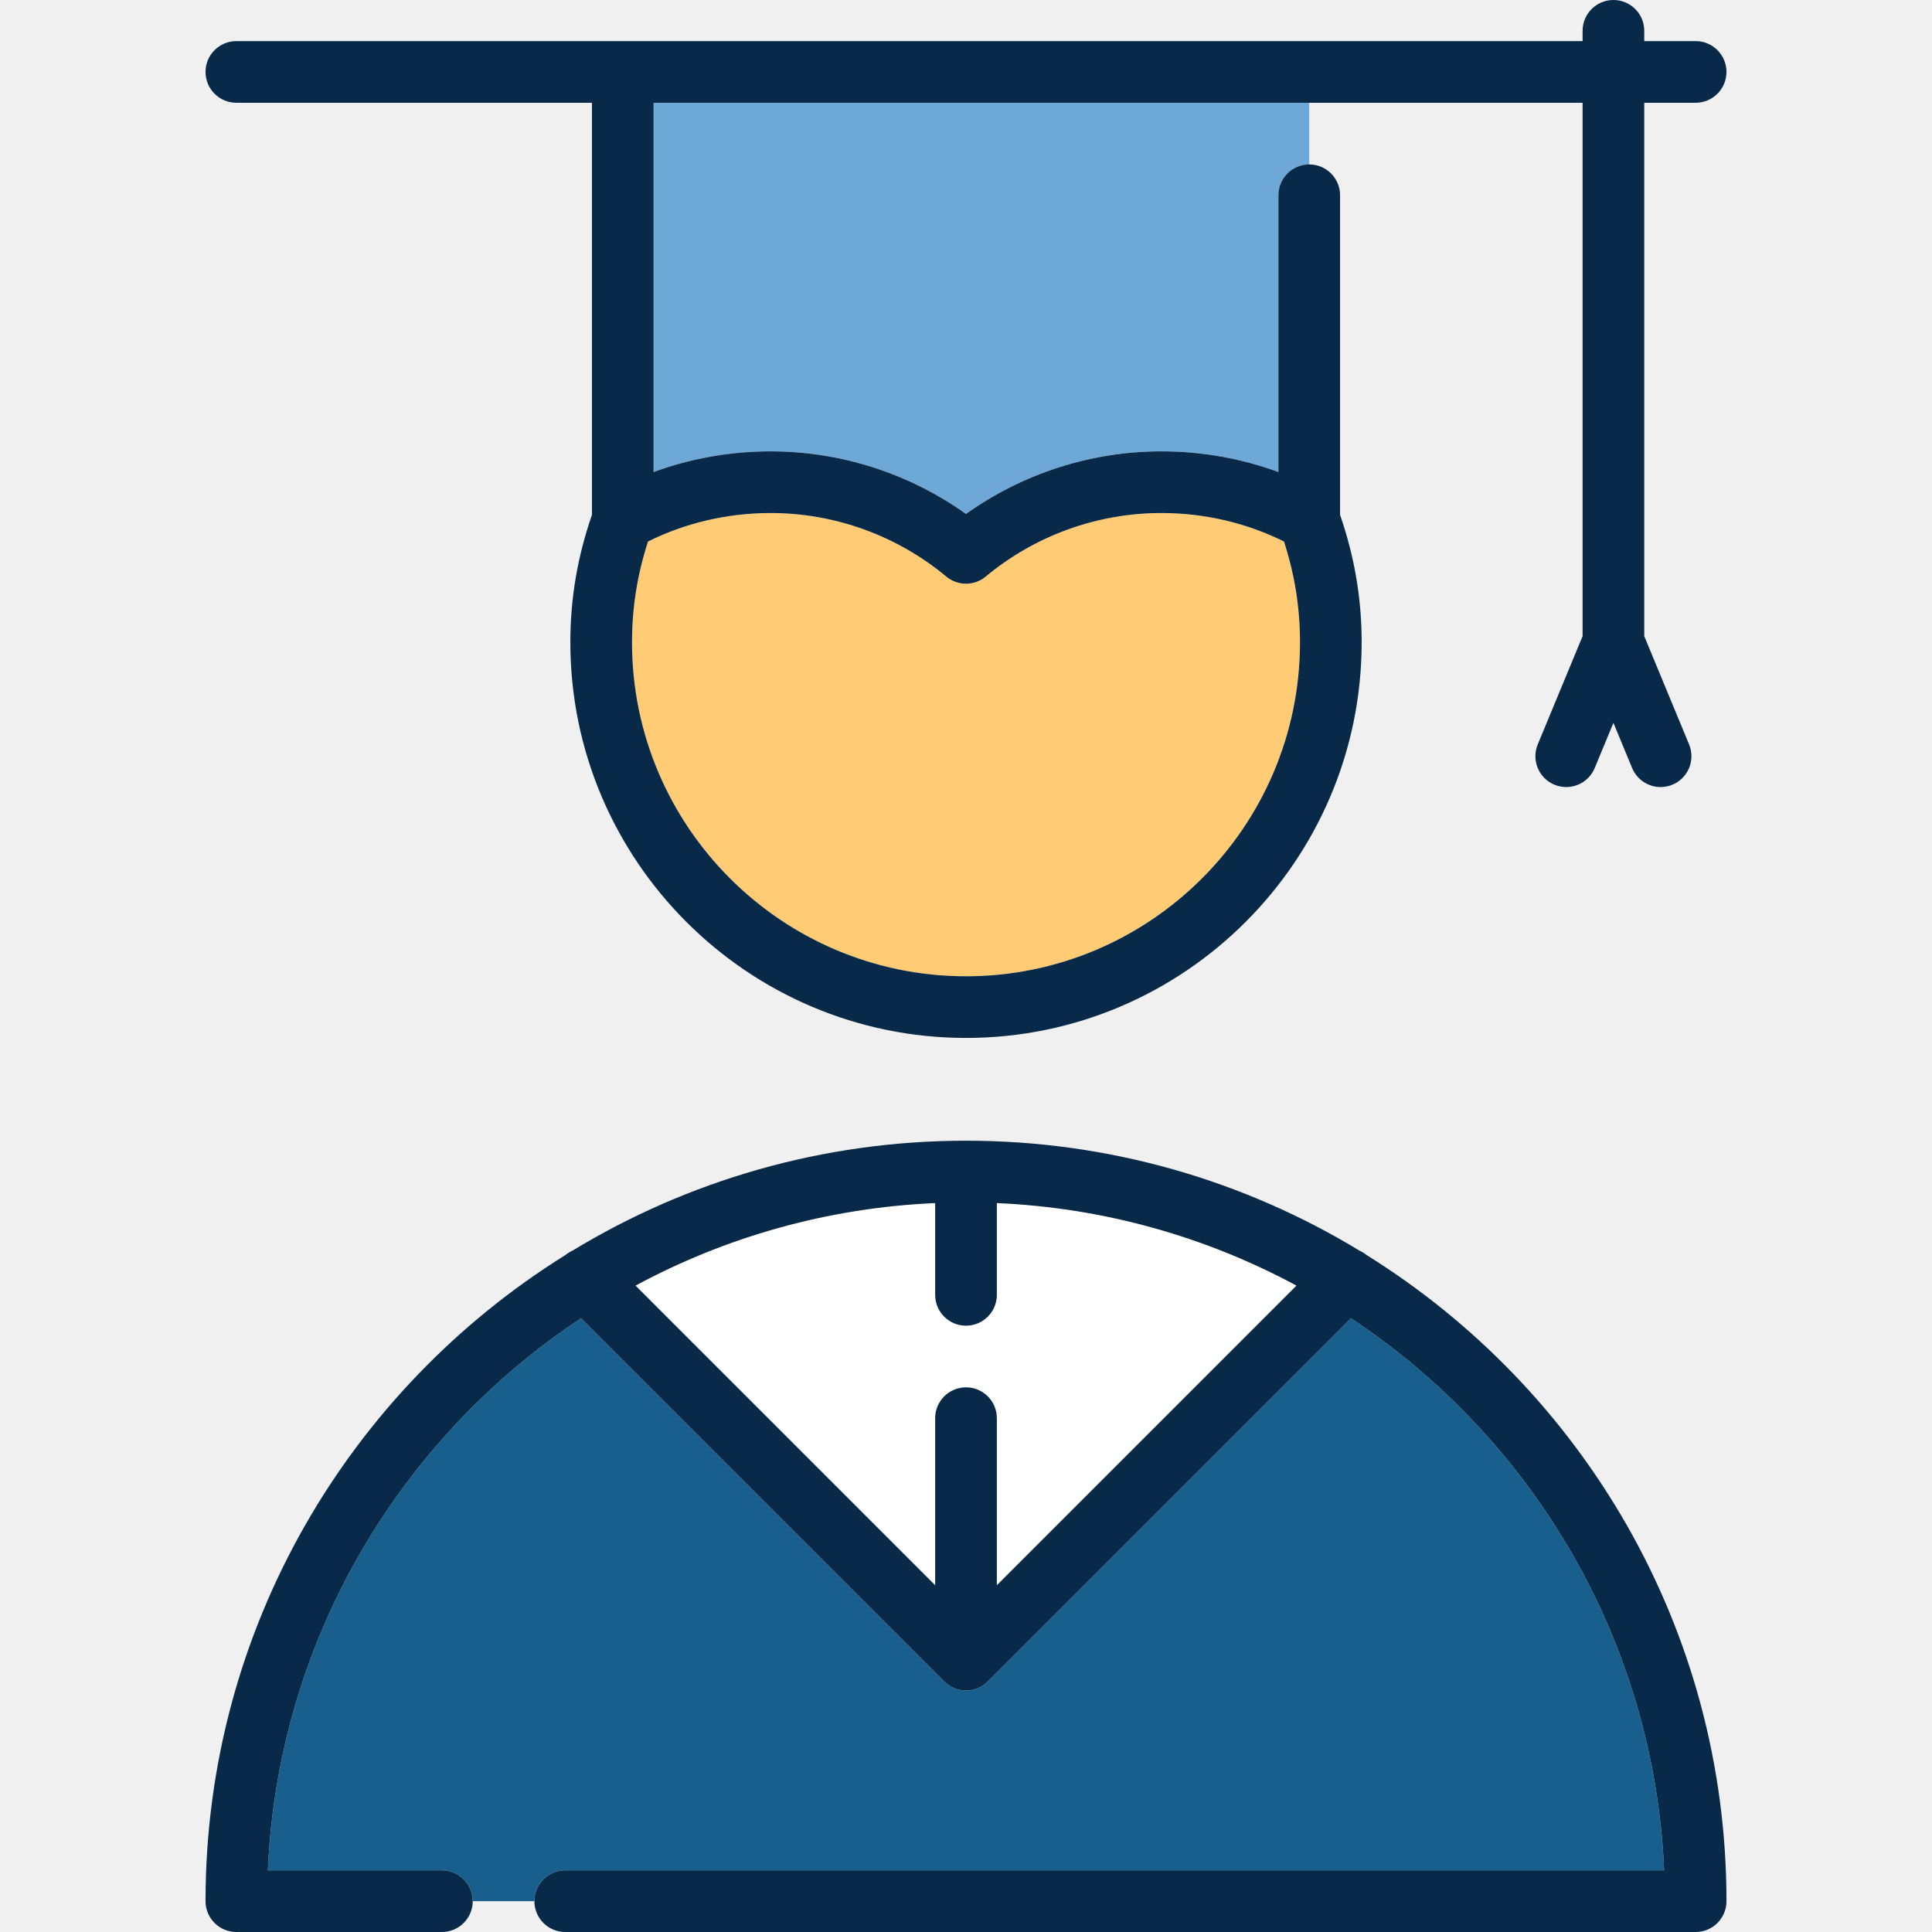
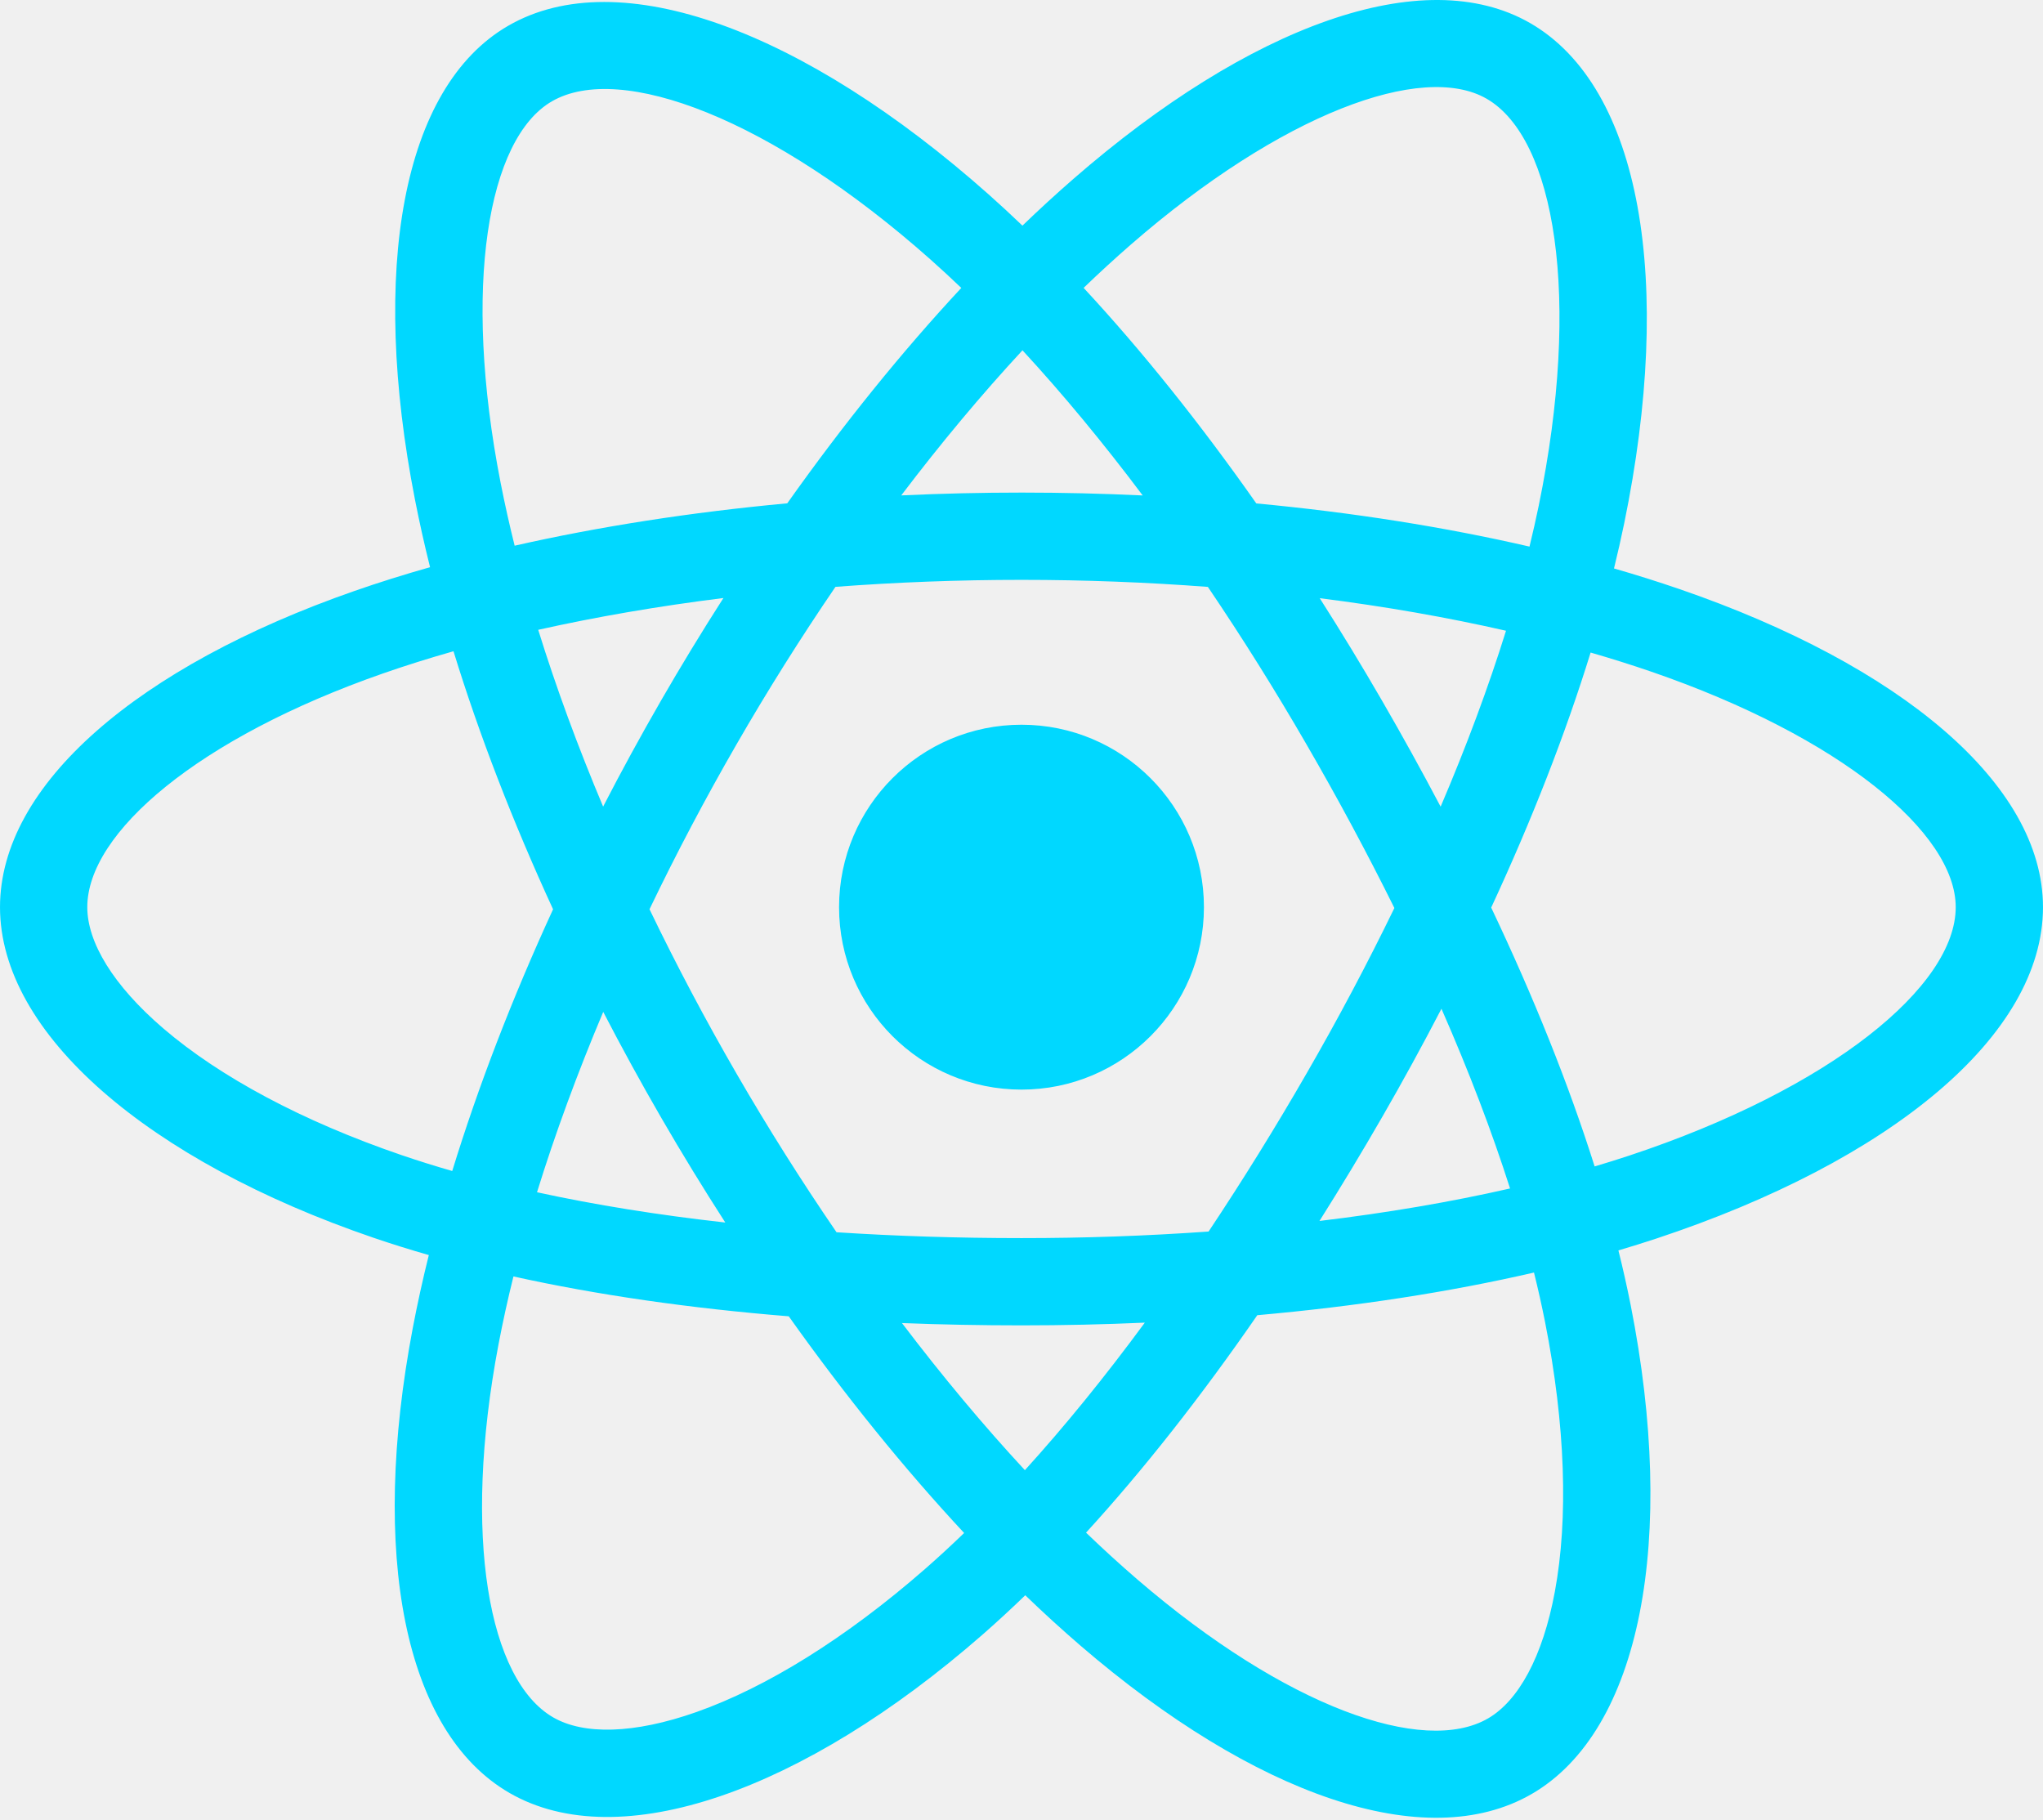
- <svg xmlns="http://www.w3.org/2000/svg" height="800px" width="800px" version="1.1" id="Capa_1" viewBox="0 0 470 470" xml:space="preserve">
-   <g>
-     <path style="fill:#FFFFFF;" d="M315.393,312.75c-21.88-11.793-46.62-18.931-72.893-20.077V315c0,4.143-3.358,7.5-7.5,7.5   s-7.5-3.357-7.5-7.5v-22.327c-26.272,1.146-51.013,8.284-72.893,20.077l72.893,72.894V345c0-4.143,3.358-7.5,7.5-7.5   s7.5,3.357,7.5,7.5v40.644L315.393,312.75z" />
-     <path style="fill:#FFCC75;" d="M153.75,156.25c0,44.802,36.449,81.25,81.25,81.25s81.25-36.448,81.25-81.25   c0-8.416-1.284-16.464-3.891-24.514c-9.108-4.539-19.365-6.933-29.85-6.933c-15.563,0-30.732,5.49-42.712,15.459   c-1.39,1.156-3.094,1.734-4.797,1.734s-3.407-0.578-4.797-1.734c-11.979-9.969-27.148-15.459-42.712-15.459   c-10.485,0-20.742,2.395-29.85,6.933C155.034,139.786,153.75,147.834,153.75,156.25z" />
-     <path style="fill:#6DA8D6;" d="M159,114.834c9.013-3.311,18.68-5.031,28.491-5.031c17.04,0,33.69,5.371,47.509,15.229   c13.819-9.858,30.47-15.229,47.509-15.229c9.811,0,19.478,1.721,28.491,5.031V47.5c0-4.143,3.358-7.5,7.5-7.5V25H159V114.834z" />
-     <path style="fill:#185F8D;" d="M137.5,455h267.337c-2.444-56.051-32.163-105.136-76.177-134.303l-88.356,88.357   c-0.018,0.018-0.038,0.033-0.057,0.051c-0.156,0.153-0.317,0.301-0.486,0.44c-0.054,0.044-0.112,0.082-0.167,0.125   c-0.139,0.107-0.277,0.215-0.423,0.313c-0.049,0.033-0.101,0.06-0.151,0.091c-0.157,0.101-0.315,0.199-0.48,0.288   c-0.037,0.02-0.075,0.035-0.112,0.054c-0.181,0.093-0.363,0.182-0.552,0.261c-0.026,0.011-0.054,0.019-0.081,0.029   c-0.2,0.08-0.402,0.155-0.609,0.218c-0.026,0.008-0.054,0.013-0.08,0.021c-0.207,0.061-0.416,0.116-0.63,0.158   c-0.059,0.012-0.119,0.017-0.178,0.027c-0.182,0.032-0.363,0.063-0.549,0.082c-0.248,0.025-0.498,0.038-0.749,0.038   s-0.501-0.013-0.749-0.038c-0.186-0.019-0.368-0.05-0.549-0.082c-0.059-0.01-0.119-0.016-0.178-0.027   c-0.214-0.042-0.423-0.098-0.63-0.158c-0.026-0.008-0.054-0.013-0.08-0.021c-0.208-0.063-0.41-0.138-0.609-0.218   c-0.027-0.011-0.054-0.019-0.081-0.029c-0.189-0.079-0.371-0.168-0.552-0.261c-0.037-0.019-0.076-0.035-0.112-0.054   c-0.165-0.088-0.323-0.187-0.48-0.288c-0.05-0.031-0.102-0.059-0.151-0.091c-0.146-0.098-0.285-0.206-0.423-0.313   c-0.055-0.043-0.113-0.081-0.167-0.125c-0.169-0.139-0.33-0.287-0.486-0.44c-0.018-0.018-0.039-0.033-0.057-0.051l-88.356-88.357   C97.326,349.864,67.607,398.949,65.163,455H107.5c4.142,0,7.5,3.357,7.5,7.5h15C130,458.357,133.358,455,137.5,455z" />
-     <path style="fill:#082947;" d="M332.455,305.319c-0.527-0.439-1.102-0.789-1.704-1.061C302.801,287.283,270.022,277.5,235,277.5   s-67.801,9.783-95.751,26.758c-0.602,0.272-1.177,0.622-1.704,1.061C85.033,337.996,50,396.229,50,462.5c0,4.143,3.358,7.5,7.5,7.5   h50c4.142,0,7.5-3.357,7.5-7.5s-3.358-7.5-7.5-7.5H65.163c2.444-56.051,32.163-105.136,76.177-134.303l88.356,88.357   c0.018,0.018,0.038,0.033,0.057,0.051c0.156,0.153,0.317,0.301,0.486,0.44c0.054,0.044,0.112,0.082,0.167,0.125   c0.139,0.107,0.277,0.215,0.423,0.313c0.049,0.033,0.101,0.06,0.151,0.091c0.157,0.101,0.315,0.199,0.48,0.288   c0.037,0.02,0.075,0.035,0.112,0.054c0.181,0.093,0.363,0.182,0.552,0.261c0.026,0.011,0.054,0.019,0.081,0.029   c0.2,0.08,0.402,0.155,0.609,0.218c0.026,0.008,0.054,0.013,0.08,0.021c0.207,0.061,0.416,0.116,0.63,0.158   c0.059,0.012,0.119,0.017,0.178,0.027c0.182,0.032,0.363,0.063,0.549,0.082c0.248,0.025,0.498,0.038,0.749,0.038   s0.501-0.013,0.749-0.038c0.186-0.019,0.368-0.05,0.549-0.082c0.059-0.01,0.119-0.016,0.178-0.027   c0.214-0.042,0.423-0.098,0.63-0.158c0.026-0.008,0.054-0.013,0.08-0.021c0.208-0.063,0.41-0.138,0.609-0.218   c0.027-0.011,0.054-0.019,0.081-0.029c0.189-0.079,0.371-0.168,0.552-0.261c0.037-0.019,0.076-0.035,0.112-0.054   c0.165-0.088,0.323-0.187,0.48-0.288c0.05-0.031,0.102-0.059,0.151-0.091c0.146-0.098,0.285-0.206,0.423-0.313   c0.055-0.043,0.113-0.081,0.167-0.125c0.169-0.139,0.33-0.287,0.486-0.44c0.018-0.018,0.039-0.033,0.057-0.051l88.356-88.357   c44.014,29.167,73.733,78.252,76.177,134.303H137.5c-4.142,0-7.5,3.357-7.5,7.5s3.358,7.5,7.5,7.5h275c4.142,0,7.5-3.357,7.5-7.5   C420,396.229,384.967,337.996,332.455,305.319z M235,337.5c-4.142,0-7.5,3.357-7.5,7.5v40.644l-72.893-72.894   c21.88-11.793,46.62-18.931,72.893-20.077V315c0,4.143,3.358,7.5,7.5,7.5s7.5-3.357,7.5-7.5v-22.327   c26.272,1.146,51.013,8.284,72.893,20.077L242.5,385.644V345C242.5,340.857,239.142,337.5,235,337.5z" />
-     <path style="fill:#082947;" d="M57.5,25H144v100.258c-3.518,10.175-5.25,20.329-5.25,30.992c0,53.072,43.178,96.25,96.25,96.25   s96.25-43.178,96.25-96.25c0-10.663-1.732-20.817-5.25-30.992V47.5c0-4.143-3.358-7.5-7.5-7.5s-7.5,3.357-7.5,7.5v67.334   c-9.013-3.311-18.68-5.031-28.491-5.031c-17.04,0-33.69,5.371-47.509,15.229c-13.819-9.858-30.47-15.229-47.509-15.229   c-9.811,0-19.478,1.721-28.491,5.031V25h226v129.758l-10.91,26.339c-1.585,3.827,0.232,8.214,4.059,9.799   c3.828,1.588,8.214-0.232,9.799-4.059l4.551-10.988l4.551,10.988c1.196,2.889,3.989,4.632,6.932,4.632   c0.957,0,1.929-0.185,2.867-0.573c3.827-1.585,5.644-5.972,4.059-9.799L400,154.758V25h12.5c4.142,0,7.5-3.357,7.5-7.5   s-3.358-7.5-7.5-7.5H400V7.5c0-4.143-3.358-7.5-7.5-7.5S385,3.357,385,7.5V10H57.5c-4.142,0-7.5,3.357-7.5,7.5S53.358,25,57.5,25z    M187.491,124.803c15.563,0,30.732,5.49,42.712,15.459c1.39,1.156,3.094,1.734,4.797,1.734s3.407-0.578,4.797-1.734   c11.979-9.969,27.148-15.459,42.712-15.459c10.485,0,20.742,2.395,29.85,6.933c2.607,8.05,3.891,16.099,3.891,24.514   c0,44.802-36.449,81.25-81.25,81.25s-81.25-36.448-81.25-81.25c0-8.416,1.284-16.464,3.891-24.514   C166.749,127.197,177.006,124.803,187.491,124.803z" />
-   </g>
+ <svg xmlns="http://www.w3.org/2000/svg" aria-hidden="true" role="img" class="iconify iconify--logos" width="35.93" height="32" preserveAspectRatio="xMidYMid meet" viewBox="0 0 256 228">
+   <path fill="#00D8FF" d="M210.483 73.824a171.49 171.49 0 0 0-8.24-2.597c.465-1.9.893-3.777 1.273-5.621c6.238-30.281 2.16-54.676-11.769-62.708c-13.355-7.7-35.196.329-57.254 19.526a171.23 171.23 0 0 0-6.375 5.848a155.866 155.866 0 0 0-4.241-3.917C100.759 3.829 77.587-4.822 63.673 3.233C50.33 10.957 46.379 33.89 51.995 62.588a170.974 170.974 0 0 0 1.892 8.48c-3.28.932-6.445 1.924-9.474 2.98C17.309 83.498 0 98.307 0 113.668c0 15.865 18.582 31.778 46.812 41.427a145.52 145.52 0 0 0 6.921 2.165a167.467 167.467 0 0 0-2.01 9.138c-5.354 28.2-1.173 50.591 12.134 58.266c13.744 7.926 36.812-.22 59.273-19.855a145.567 145.567 0 0 0 5.342-4.923a168.064 168.064 0 0 0 6.92 6.314c21.758 18.722 43.246 26.282 56.54 18.586c13.731-7.949 18.194-32.003 12.4-61.268a145.016 145.016 0 0 0-1.535-6.842c1.62-.48 3.21-.974 4.76-1.488c29.348-9.723 48.443-25.443 48.443-41.52c0-15.417-17.868-30.326-45.517-39.844Zm-6.365 70.984c-1.4.463-2.836.91-4.3 1.345c-3.24-10.257-7.612-21.163-12.963-32.432c5.106-11 9.31-21.767 12.459-31.957c2.619.758 5.16 1.557 7.61 2.4c23.69 8.156 38.14 20.213 38.14 29.504c0 9.896-15.606 22.743-40.946 31.14Zm-10.514 20.834c2.562 12.94 2.927 24.64 1.23 33.787c-1.524 8.219-4.59 13.698-8.382 15.893c-8.067 4.67-25.32-1.4-43.927-17.412a156.726 156.726 0 0 1-6.437-5.87c7.214-7.889 14.423-17.06 21.459-27.246c12.376-1.098 24.068-2.894 34.671-5.345a134.17 134.17 0 0 1 1.386 6.193ZM87.276 214.515c-7.882 2.783-14.16 2.863-17.955.675c-8.075-4.657-11.432-22.636-6.853-46.752a156.923 156.923 0 0 1 1.869-8.499c10.486 2.32 22.093 3.988 34.498 4.994c7.084 9.967 14.501 19.128 21.976 27.15a134.668 134.668 0 0 1-4.877 4.492c-9.933 8.682-19.886 14.842-28.658 17.94ZM50.35 144.747c-12.483-4.267-22.792-9.812-29.858-15.863c-6.35-5.437-9.555-10.836-9.555-15.216c0-9.322 13.897-21.212 37.076-29.293c2.813-.98 5.757-1.905 8.812-2.773c3.204 10.42 7.406 21.315 12.477 32.332c-5.137 11.18-9.399 22.249-12.634 32.792a134.718 134.718 0 0 1-6.318-1.979Zm12.378-84.26c-4.811-24.587-1.616-43.134 6.425-47.789c8.564-4.958 27.502 2.111 47.463 19.835a144.318 144.318 0 0 1 3.841 3.545c-7.438 7.987-14.787 17.08-21.808 26.988c-12.04 1.116-23.565 2.908-34.161 5.309a160.342 160.342 0 0 1-1.76-7.887Zm110.427 27.268a347.8 347.8 0 0 0-7.785-12.803c8.168 1.033 15.994 2.404 23.343 4.08c-2.206 7.072-4.956 14.465-8.193 22.045a381.151 381.151 0 0 0-7.365-13.322Zm-45.032-43.861c5.044 5.465 10.096 11.566 15.065 18.186a322.04 322.04 0 0 0-30.257-.006c4.974-6.559 10.069-12.652 15.192-18.18ZM82.802 87.83a323.167 323.167 0 0 0-7.227 13.238c-3.184-7.553-5.909-14.98-8.134-22.152c7.304-1.634 15.093-2.97 23.209-3.984a321.524 321.524 0 0 0-7.848 12.897Zm8.081 65.352c-8.385-.936-16.291-2.203-23.593-3.793c2.26-7.3 5.045-14.885 8.298-22.6a321.187 321.187 0 0 0 7.257 13.246c2.594 4.48 5.28 8.868 8.038 13.147Zm37.542 31.03c-5.184-5.592-10.354-11.779-15.403-18.433c4.902.192 9.899.29 14.978.29c5.218 0 10.376-.117 15.453-.343c-4.985 6.774-10.018 12.97-15.028 18.486Zm52.198-57.817c3.422 7.8 6.306 15.345 8.596 22.52c-7.422 1.694-15.436 3.058-23.88 4.071a382.417 382.417 0 0 0 7.859-13.026a347.403 347.403 0 0 0 7.425-13.565Zm-16.898 8.101a358.557 358.557 0 0 1-12.281 19.815a329.4 329.4 0 0 1-23.444.823c-7.967 0-15.716-.248-23.178-.732a310.202 310.202 0 0 1-12.513-19.846h.001a307.41 307.41 0 0 1-10.923-20.627a310.278 310.278 0 0 1 10.89-20.637l-.001.001a307.318 307.318 0 0 1 12.413-19.761c7.613-.576 15.42-.876 23.31-.876H128c7.926 0 15.743.303 23.354.883a329.357 329.357 0 0 1 12.335 19.695a358.489 358.489 0 0 1 11.036 20.54a329.472 329.472 0 0 1-11 20.722Zm22.56-122.124c8.572 4.944 11.906 24.881 6.52 51.026c-.344 1.668-.73 3.367-1.15 5.09c-10.622-2.452-22.155-4.275-34.23-5.408c-7.034-10.017-14.323-19.124-21.64-27.008a160.789 160.789 0 0 1 5.888-5.4c18.9-16.447 36.564-22.941 44.612-18.3ZM128 90.808c12.625 0 22.86 10.235 22.86 22.86s-10.235 22.86-22.86 22.86s-22.86-10.235-22.86-22.86s10.235-22.86 22.86-22.86Z" />
</svg>
